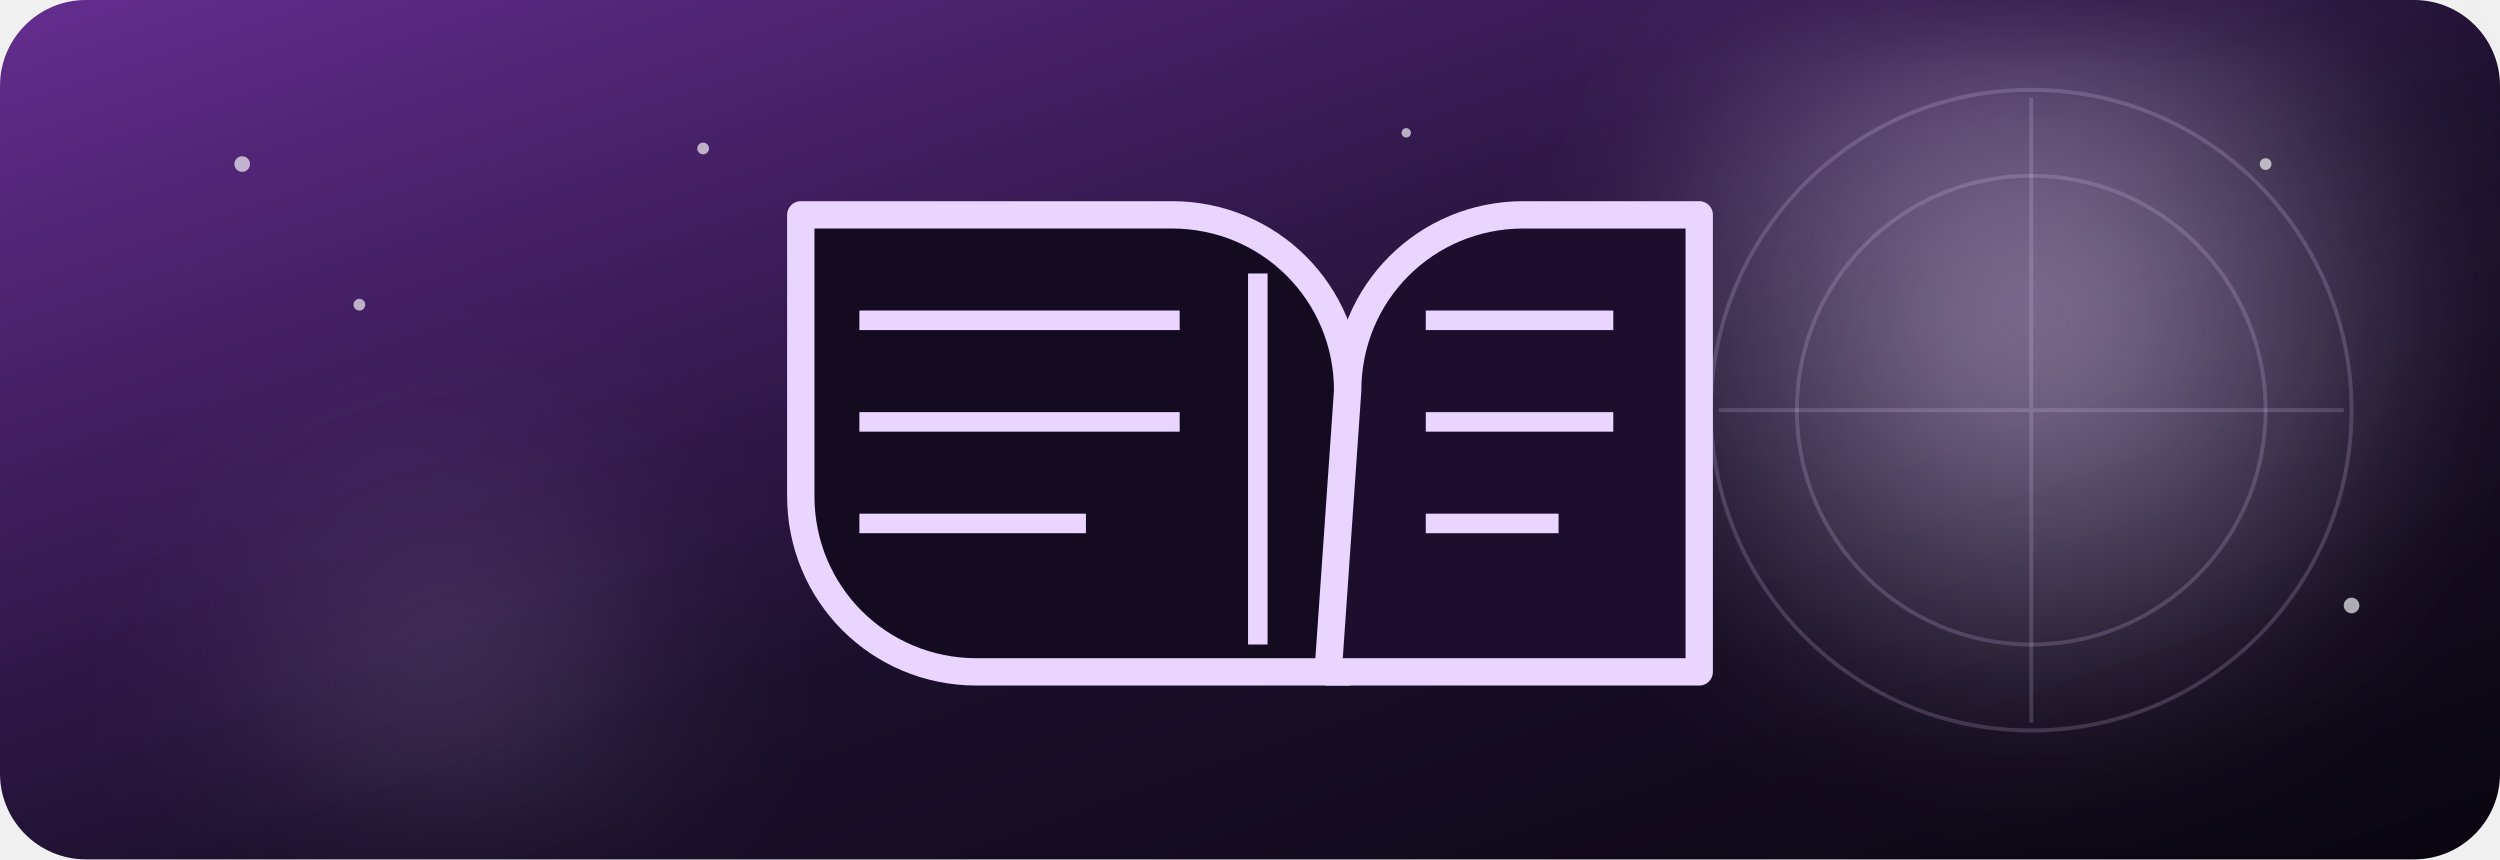
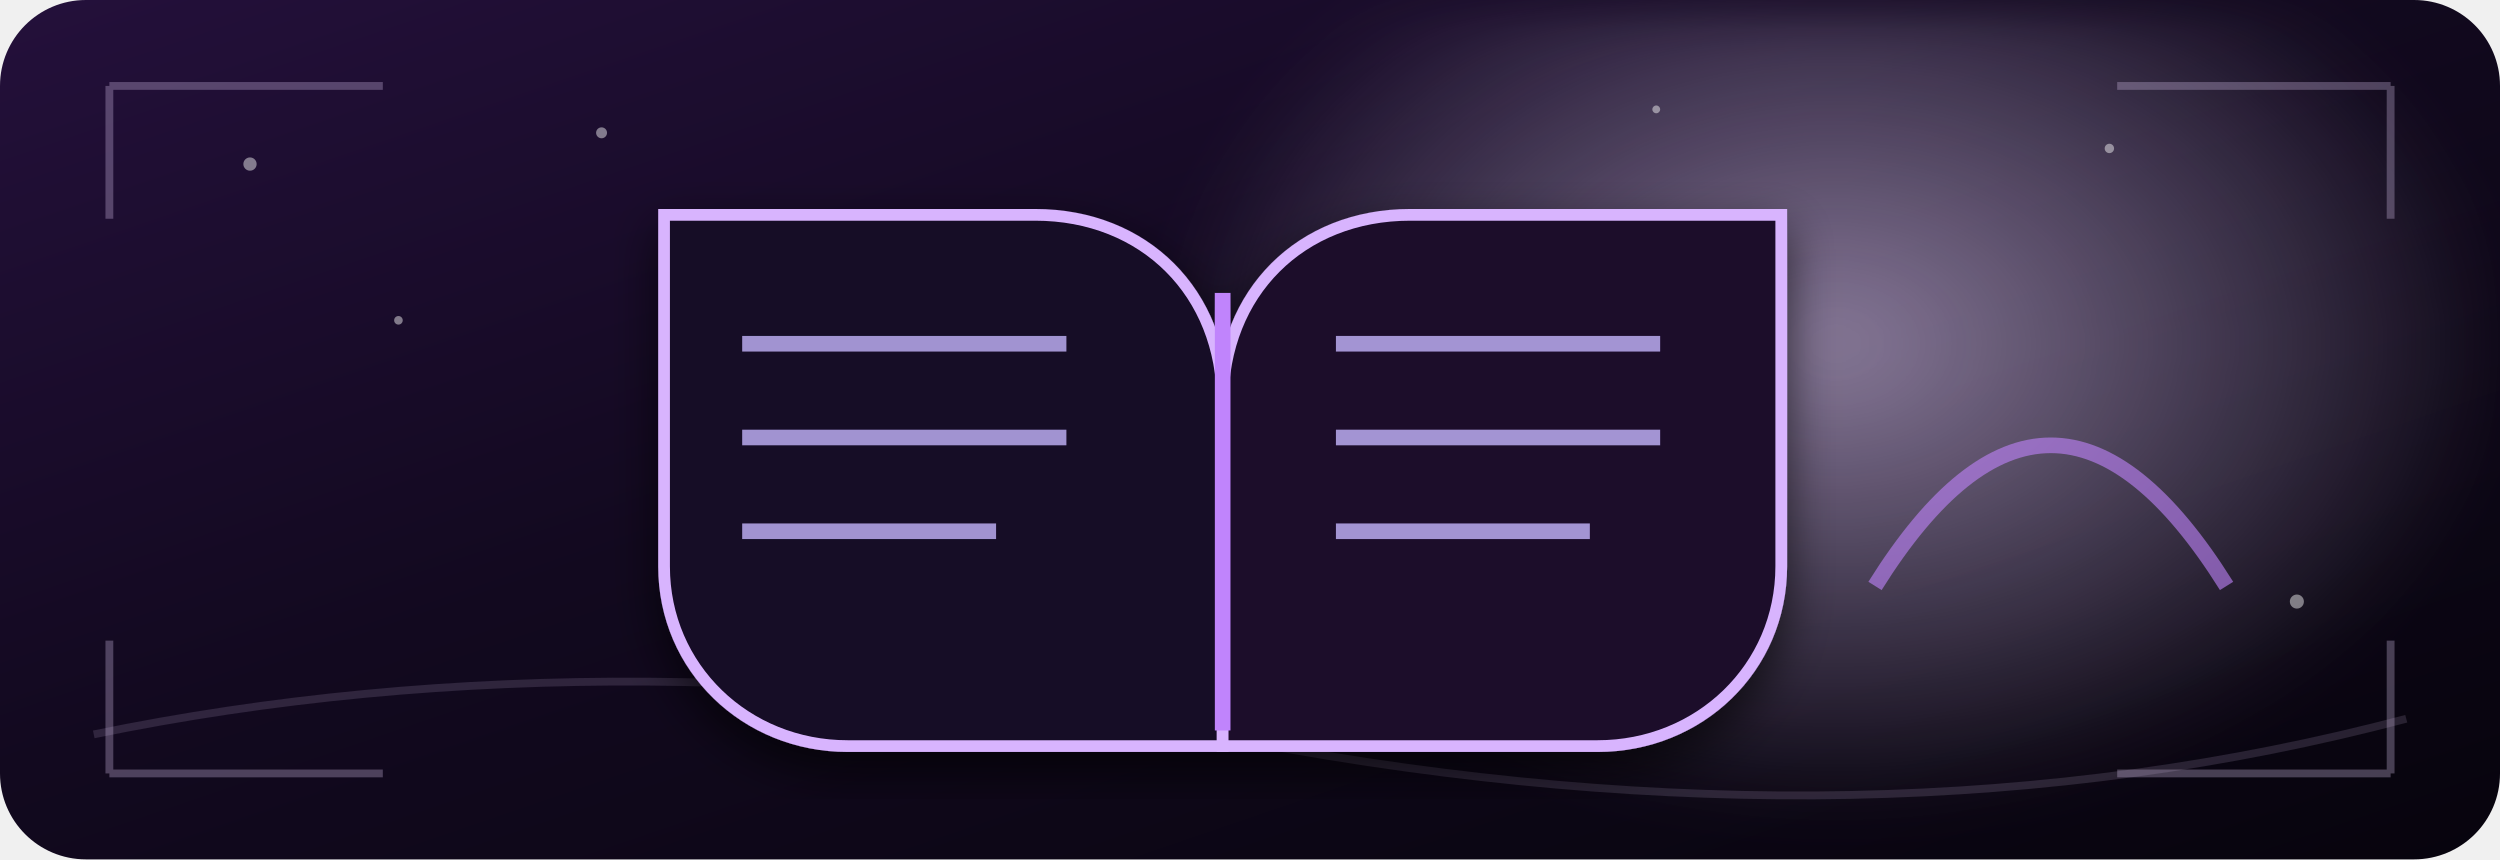
- <svg xmlns="http://www.w3.org/2000/svg" viewBox="0 0 640 220" role="img" aria-hidden="true">
+ <svg xmlns="http://www.w3.org/2000/svg" viewBox="0 0 640 220" aria-hidden="true">
  <defs>
    <linearGradient id="bg" x1="0" y1="0" x2="1" y2="1">
-       <stop offset="0" stop-color="#581c87" stop-opacity=".92" />
-       <stop offset=".55" stop-color="#170b28" stop-opacity=".98" />
-       <stop offset="1" stop-color="#09050f" />
+       <stop stop-color="#24103b" />
+       <stop offset=".45" stop-color="#12091f" />
+       <stop offset="1" stop-color="#07040d" />
    </linearGradient>
-     <radialGradient id="glow">
-       <stop offset="0" stop-color="#e9d5ff" stop-opacity=".55" />
+     <radialGradient id="aura">
+       <stop stop-color="#e9d5ff" stop-opacity=".55" />
      <stop offset="1" stop-color="#e9d5ff" stop-opacity="0" />
    </radialGradient>
-     <filter id="blur">
-       <feGaussianBlur stdDeviation="18" />
+     <linearGradient id="metal" x1="0" y1="0" x2="1" y2="1">
+       <stop stop-color="#fff" />
+       <stop offset=".3" stop-color="#e9d5ff" />
+       <stop offset="1" stop-color="#7e22ce" />
+     </linearGradient>
+     <filter id="glow">
+       <feGaussianBlur stdDeviation="8" />
+     </filter>
+     <filter id="shadow">
+       <feDropShadow dx="0" dy="5" stdDeviation="6" flood-color="#000" flood-opacity=".65" />
    </filter>
  </defs>
  <rect width="640" height="220" rx="22" fill="url(#bg)" />
-   <circle cx="520" cy="80" r="115" fill="url(#glow)" filter="url(#blur)" />
-   <circle cx="115" cy="170" r="75" fill="url(#glow)" opacity=".28" filter="url(#blur)" />
-   <g fill="none" stroke="#e9d5ff" stroke-opacity=".18">
-     <circle cx="520" cy="105" r="82" />
-     <circle cx="520" cy="105" r="60" />
-     <path d="M440 105h160M520 25v160" />
+   <ellipse cx="470" cy="88" rx="170" ry="120" fill="url(#aura)" filter="url(#glow)" />
+   <g opacity=".45" fill="#fff">
+     <circle cx="64" cy="42" r="1.7" />
+     <circle cx="102" cy="82" r="1.1" />
+     <circle cx="154" cy="34" r="1.4" />
+     <circle cx="540" cy="38" r="1.2" />
+     <circle cx="588" cy="154" r="1.8" />
+     <circle cx="424" cy="28" r="1" />
  </g>
-   <g stroke="#e9d5ff" stroke-width="7" stroke-linejoin="round">
-     <path d="M205 55h95c25 0 45 20 45 45v72h-95c-25 0-45-20-45-45z" fill="#140b21" />
-     <path d="M345 100c0-25 20-45 45-45h45v117h-95z" fill="#1d0e2e" />
-     <path d="M220 82h82M220 108h82M220 134h58M365 82h48M365 108h48M365 134h34M322 70v95" fill="none" stroke-width="5" />
+   <path d="M24 188 Q160 160 320 190 T616 184" fill="none" stroke="#e9d5ff" stroke-opacity=".14" stroke-width="2" />
+   <g filter="url(#shadow)">
+     <path d="M170 55h95c28 0 48 20 48 48v88h-96c-26 0-47-20-47-46z" fill="#160b25" stroke="#d8b4fe" stroke-width="3" />
+     <path d="M313 103c0-28 20-48 48-48h95v90c0 26-21 46-47 46h-96z" fill="#1c0d2c" stroke="#d8b4fe" stroke-width="3" />
+     <path d="M313 75v112" stroke="#c084fc" stroke-width="4" />
+     <g stroke="#c4b5fd" stroke-width="4" opacity=".8">
+       <path d="M190 88h83M190 112h83M190 136h65M342 88h83M342 112h83M342 136h65" />
+     </g>
  </g>
-   <g fill="#fff" opacity=".65">
-     <circle cx="62" cy="42" r="2" />
-     <circle cx="92" cy="78" r="1.5" />
-     <circle cx="180" cy="38" r="1.5" />
-     <circle cx="580" cy="42" r="1.5" />
-     <circle cx="602" cy="155" r="2" />
-     <circle cx="360" cy="34" r="1.2" />
-   </g>
+   <path d="M480 150q45-72 90 0" fill="none" stroke="#c084fc" stroke-width="4" opacity=".6" />
+   <path d="M28 22h70M28 22v34M612 22h-70M612 22v34M28 198h70M28 198v-34M612 198h-70M612 198v-34" fill="none" stroke="#e9d5ff" stroke-opacity=".28" stroke-width="2" />
</svg>
